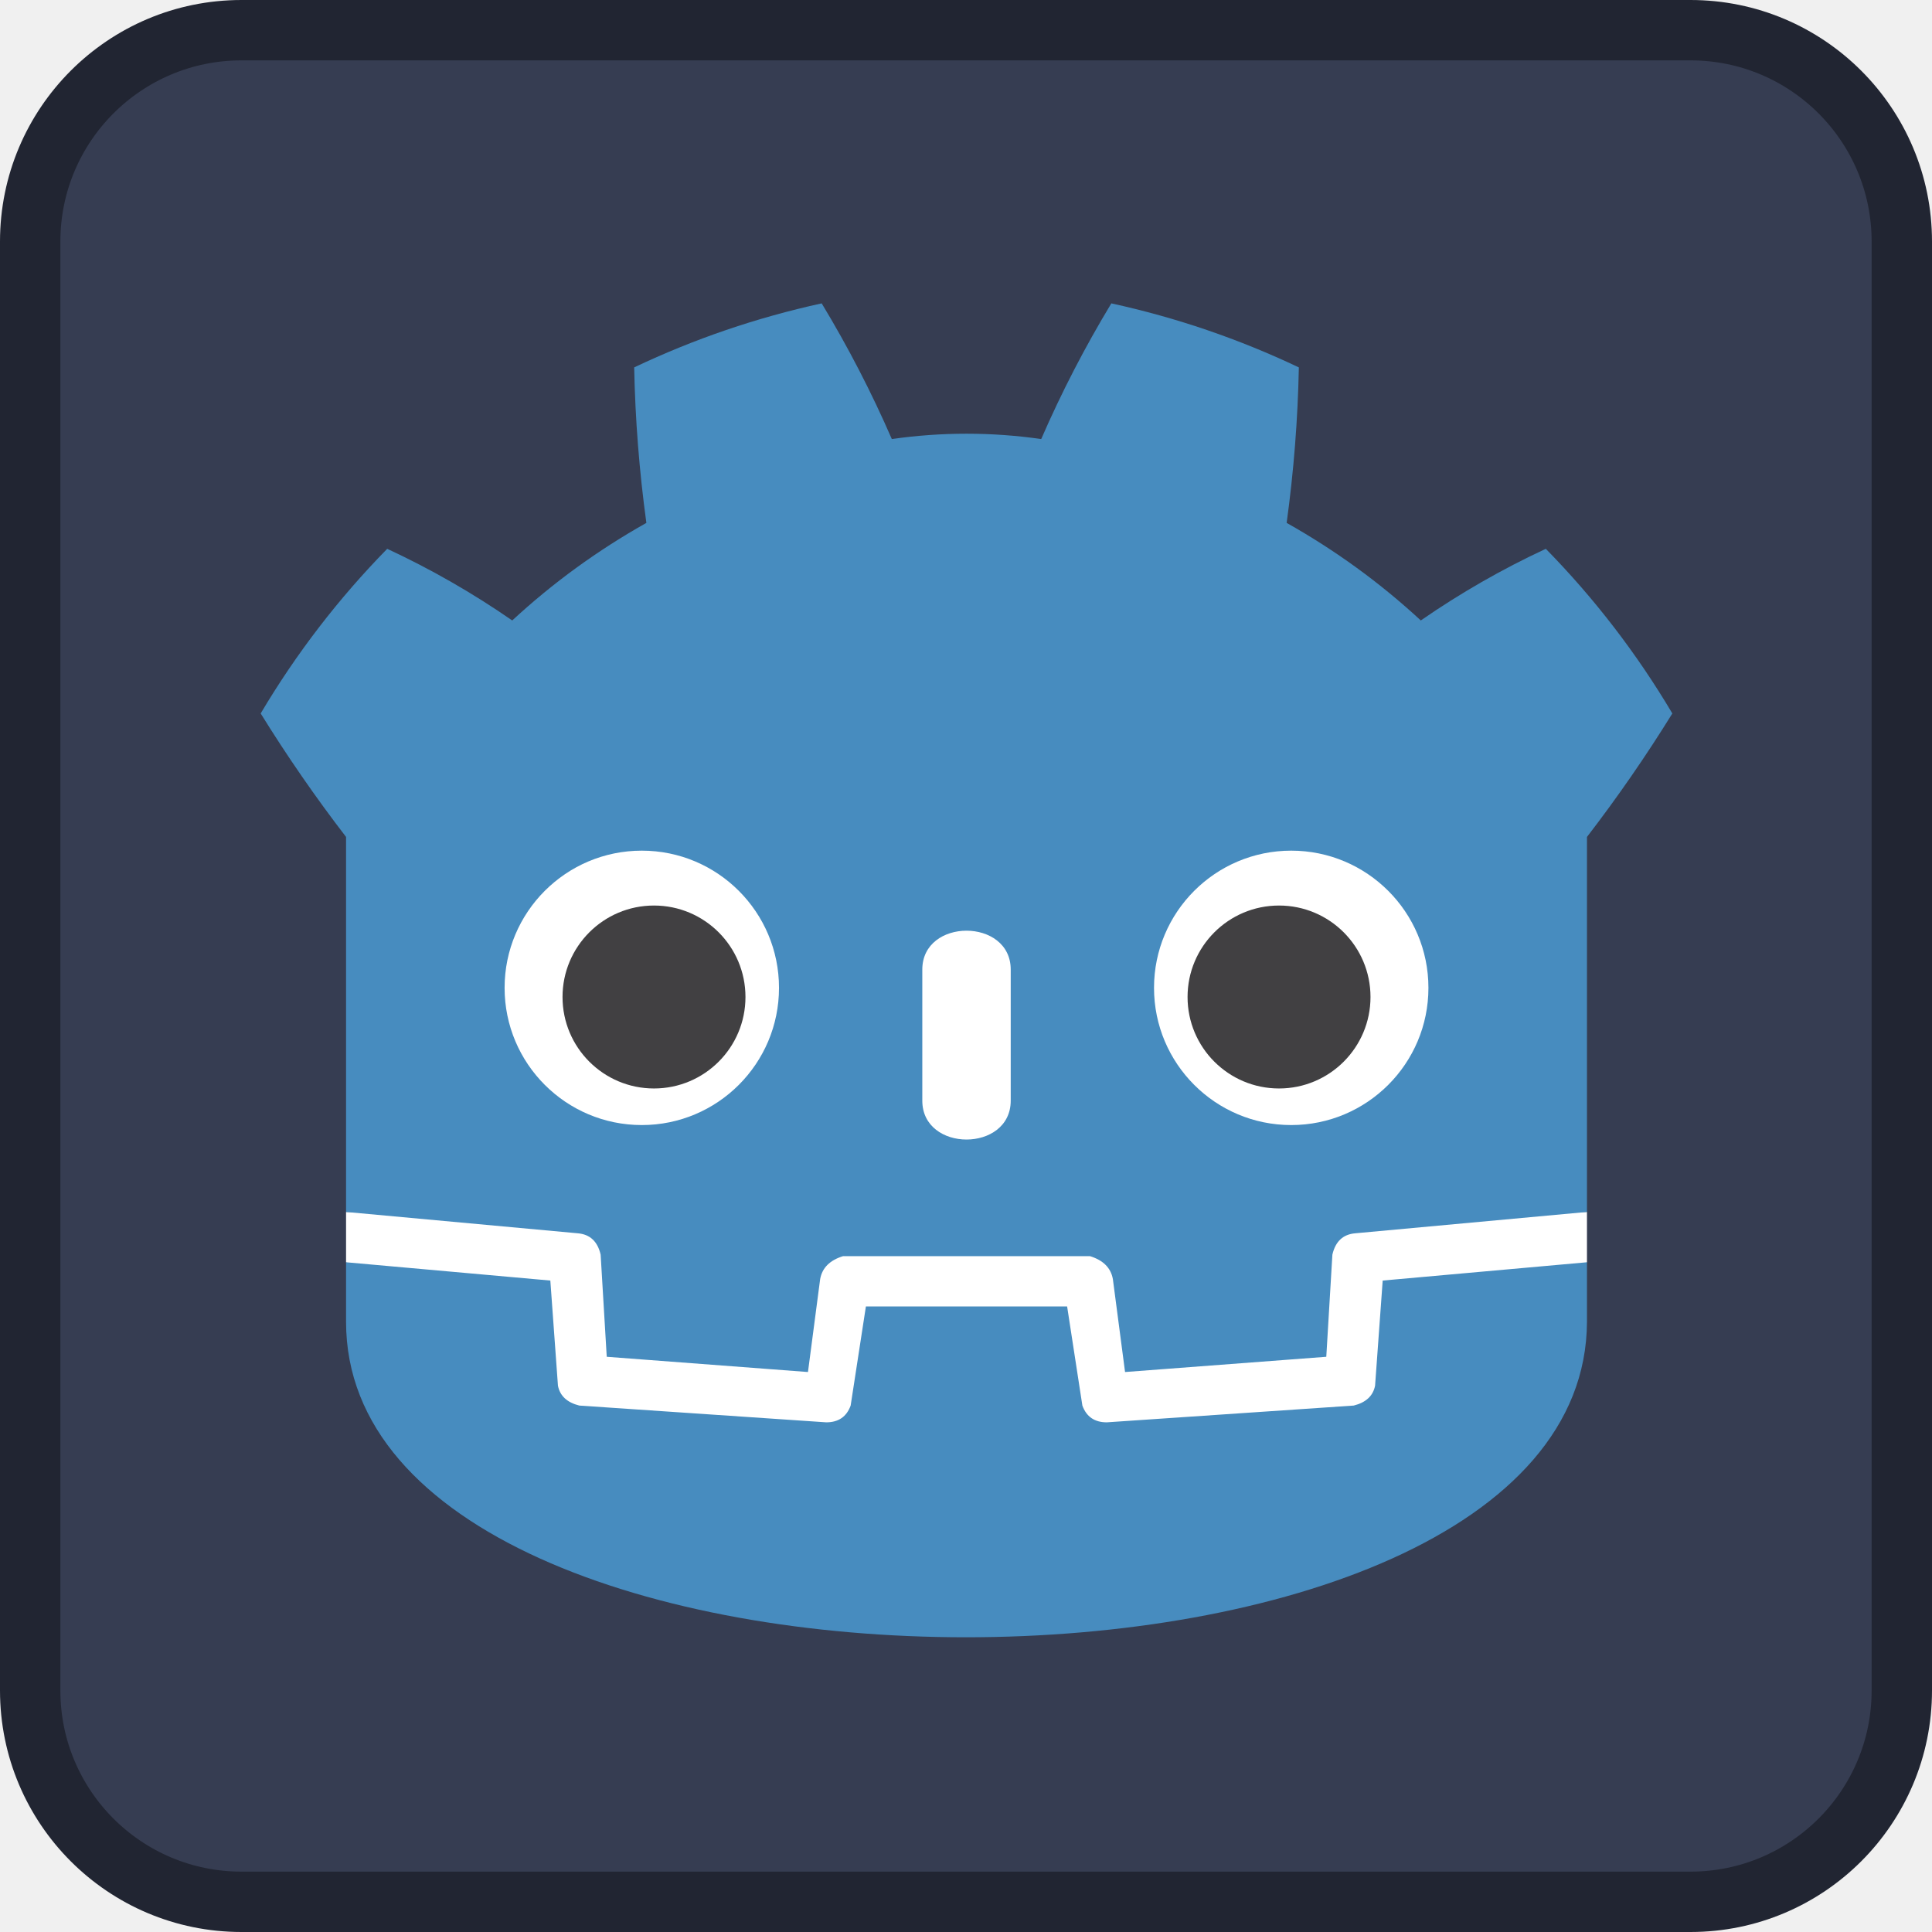
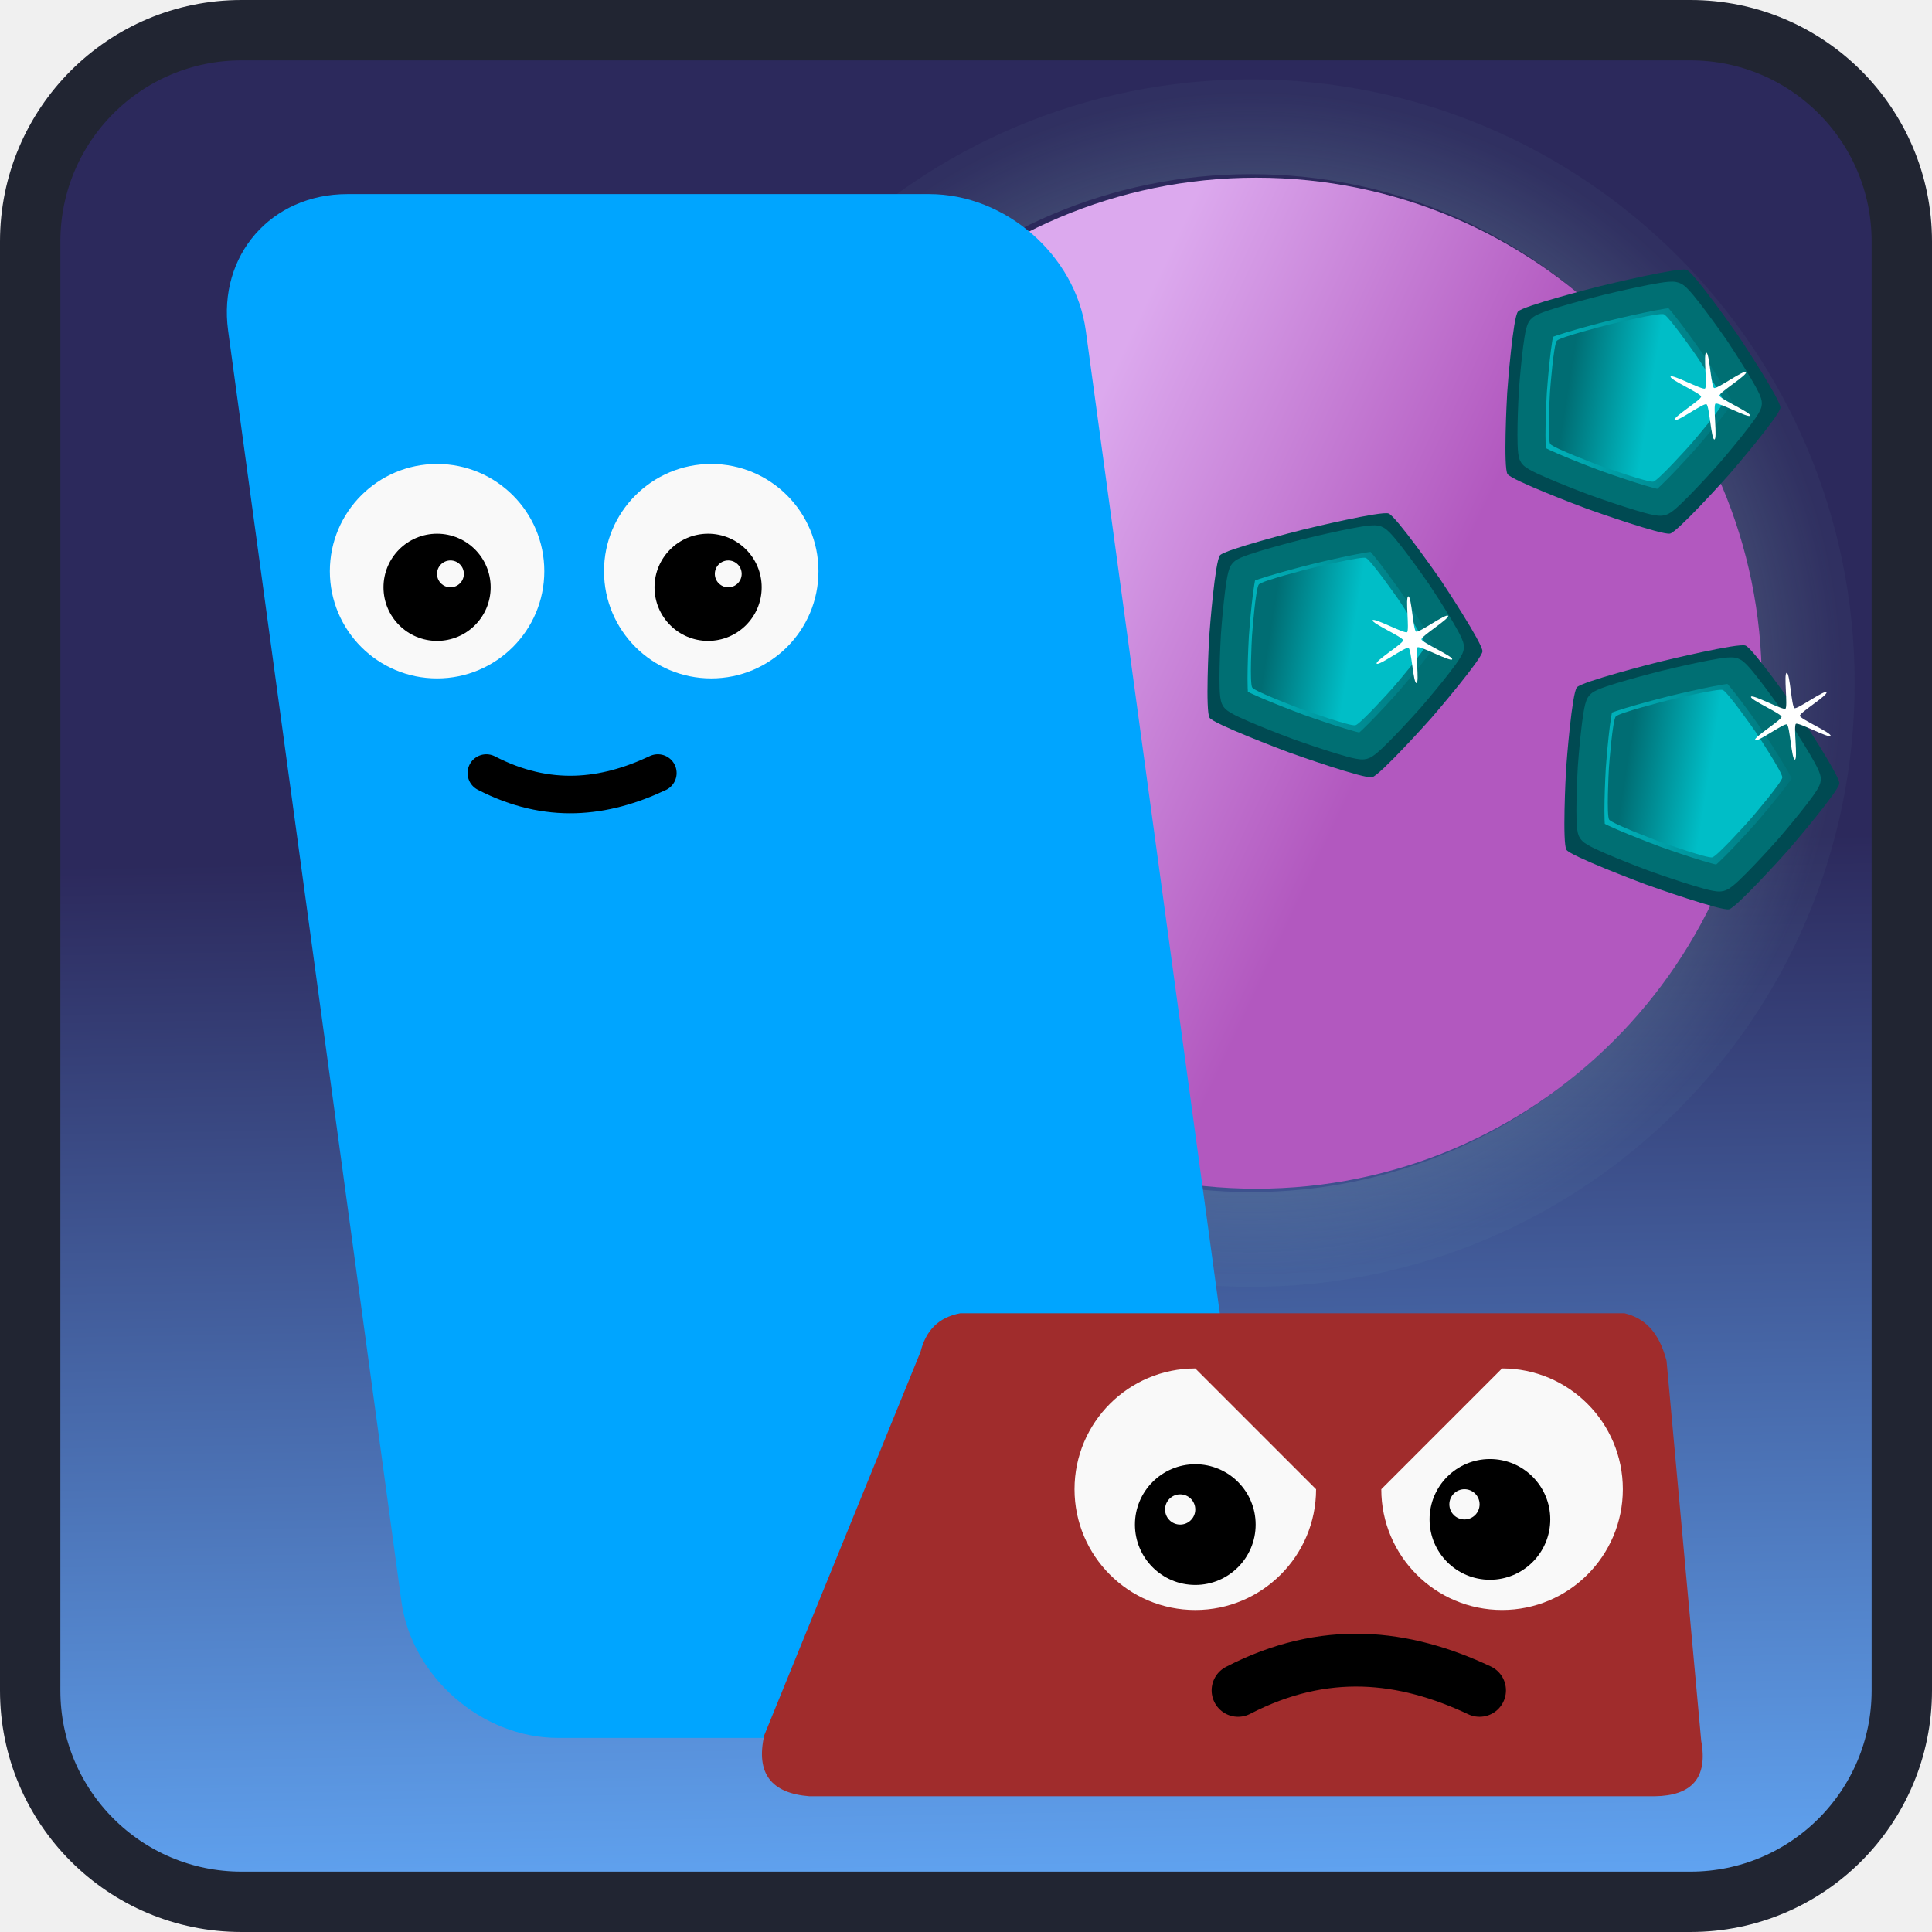
- <svg xmlns="http://www.w3.org/2000/svg" height="128" width="128">
-   <rect x="2" y="2" width="124" height="124" rx="14" fill="#363d52" stroke="#212532" stroke-width="4" />
-   <g transform="scale(.101) translate(122 122)">
-     <g fill="#fff">
-       <path d="M105 673v33q407 354 814 0v-33z" />
-       <path d="m105 673 152 14q12 1 15 14l4 67 132 10 8-61q2-11 15-15h162q13 4 15 15l8 61 132-10 4-67q3-13 15-14l152-14V427q30-39 56-81-35-59-83-108-43 20-82 47-40-37-88-64 7-51 8-102-59-28-123-42-26 43-46 89-49-7-98 0-20-46-46-89-64 14-123 42 1 51 8 102-48 27-88 64-39-27-82-47-48 49-83 108 26 42 56 81zm0 33v39c0 276 813 276 814 0v-39l-134 12-5 69q-2 10-14 13l-162 11q-12 0-16-11l-10-65H446l-10 65q-4 11-16 11l-162-11q-12-3-14-13l-5-69z" fill="#478cbf" />
-       <path d="M483 600c0 34 58 34 58 0v-86c0-34-58-34-58 0z" />
-       <circle cx="725" cy="526" r="90" />
-       <circle cx="299" cy="526" r="90" />
+ <svg xmlns="http://www.w3.org/2000/svg" xmlns:xlink="http://www.w3.org/1999/xlink" height="128" width="128" version="1.1" id="svg7">
+   <defs id="defs7">
+     <linearGradient id="linearGradient7">
+       <stop style="stop-color:#2c295c;stop-opacity:1;" offset="0" id="stop7" />
+       <stop style="stop-color:#61a5f3;stop-opacity:1;" offset="1" id="stop8" />
+     </linearGradient>
+     <linearGradient xlink:href="#linearGradient7" id="linearGradient8" x1="69.204" y1="56.209" x2="70.458" y2="126" gradientUnits="userSpaceOnUse" />
+     <linearGradient xlink:href="#linearGradient42" id="linearGradient14" x1="228.272" y1="203.356" x2="247.259" y2="203.356" gradientUnits="userSpaceOnUse" />
+     <linearGradient id="linearGradient42">
+       <stop style="stop-color:#00b9c2;stop-opacity:1;" offset="0" id="stop41" />
+       <stop style="stop-color:#006d73;stop-opacity:1;" offset="1" id="stop42" />
+     </linearGradient>
+     <linearGradient xlink:href="#linearGradient13" id="linearGradient15" gradientUnits="userSpaceOnUse" x1="239.07" y1="204.665" x2="230.388" y2="203.392" />
+     <linearGradient id="linearGradient13">
+       <stop style="stop-color:#00bec7;stop-opacity:1;" offset="0" id="stop13" />
+       <stop style="stop-color:#006d73;stop-opacity:1;" offset="1" id="stop14" />
+     </linearGradient>
+     <linearGradient xlink:href="#linearGradient42" id="linearGradient14-9" x1="228.272" y1="203.356" x2="247.259" y2="203.356" gradientUnits="userSpaceOnUse" />
+     <linearGradient xlink:href="#linearGradient13" id="linearGradient15-7" gradientUnits="userSpaceOnUse" x1="239.07" y1="204.665" x2="230.388" y2="203.392" />
+     <linearGradient xlink:href="#linearGradient42" id="linearGradient14-4" x1="228.272" y1="203.356" x2="247.259" y2="203.356" gradientUnits="userSpaceOnUse" />
+     <linearGradient xlink:href="#linearGradient13" id="linearGradient15-8" gradientUnits="userSpaceOnUse" x1="239.07" y1="204.665" x2="230.388" y2="203.392" />
+     <radialGradient xlink:href="#linearGradient50" id="radialGradient53" cx="329.437" cy="68.27" fx="329.437" fy="68.27" r="55.412" gradientTransform="matrix(1.074337,0,0,1.074337,-24.26663,-5.4296)" gradientUnits="userSpaceOnUse" />
+     <linearGradient id="linearGradient50">
+       <stop style="stop-color:#edebeb;stop-opacity:1;" offset="0" id="stop49" />
+       <stop style="stop-color:#7db9bd;stop-opacity:0.047;" offset="1" id="stop50" />
+     </linearGradient>
+     <linearGradient xlink:href="#linearGradient21" id="linearGradient2" x1="309.033" y1="50.8" x2="345.017" y2="67.733" gradientUnits="userSpaceOnUse" />
+     <linearGradient id="linearGradient21">
+       <stop style="stop-color:#dca9ee;stop-opacity:1;" offset="0" id="stop21" />
+       <stop style="stop-color:#b258bf;stop-opacity:1;" offset="1" id="stop22" />
+     </linearGradient>
+   </defs>
+   <rect x="2" y="2" width="124" height="124" rx="14" fill="#363d52" stroke="#212532" stroke-width="4" id="rect1" style="fill:url(#linearGradient8)" />
+   <g id="layer12" style="display:inline" transform="matrix(0.6592797,0,0,0.6592797,-134.4616,0.4835045)">
+     <ellipse style="fill:none;stroke:url(#radialGradient53);stroke-width:9.525;stroke-linecap:round;stroke-linejoin:round;stroke-dasharray:none" id="path20-8" ry="55.91" rx="55.91" cy="67.915" cx="329.66" />
+     <ellipse style="display:inline;fill:url(#linearGradient2);stroke:none;stroke-width:1.917;stroke-linecap:round;stroke-linejoin:round;stroke-dasharray:none" id="path20" ry="50.8" rx="50.8" cy="67.924" cx="330.2" />
+   </g>
+   <g id="g12" style="display:inline" transform="matrix(-2.684544,0,0,2.684544,640.2246,-610.7711)">
+     <rect style="display:inline;fill:#00a5ff;fill-opacity:1;stroke:none;stroke-width:1.063;stroke-linecap:round;stroke-linejoin:round;stroke-dasharray:none;stroke-opacity:1" id="rect4" width="21.167" height="38.453" x="243.826" y="234.454" ry="3.402" transform="matrix(1,0,-0.1351132,0.9908302,0,0)" />
+     <g id="g6" transform="matrix(1.25,0,0,1.25,-50.23369,-58.29472)" style="display:inline">
+       <circle style="fill:#f9f9f9;stroke:none;stroke-width:0.7;stroke-linecap:round;stroke-linejoin:round" id="circle4" cx="216.933" cy="239.924" r="2.117" />
+       <circle style="fill:#000000;stroke:none;stroke-width:0.35;stroke-linecap:round;stroke-linejoin:round" id="circle5" cx="216.995" cy="240.242" r="1.058" />
+       <circle style="fill:#f9f9f9;stroke:none;stroke-width:0.087;stroke-linecap:round;stroke-linejoin:round" id="circle6" cx="216.597" cy="239.977" r="0.265" />
    </g>
-     <g fill="#414042">
-       <circle cx="307" cy="532" r="60" />
-       <circle cx="717" cy="532" r="60" />
+     <g id="g11" transform="matrix(1.25,0,0,1.25,-51.43629,-58.29472)" style="display:inline">
+       <circle style="fill:#f9f9f9;stroke:none;stroke-width:0.7;stroke-linecap:round;stroke-linejoin:round" id="circle7" cx="223.308" cy="239.924" r="2.117" />
+       <circle style="fill:#000000;stroke:none;stroke-width:0.35;stroke-linecap:round;stroke-linejoin:round" id="circle8" cx="223.308" cy="240.242" r="1.058" />
+       <circle style="fill:#f9f9f9;stroke:none;stroke-width:0.087;stroke-linecap:round;stroke-linejoin:round" id="circle9" cx="223.044" cy="239.977" r="0.265" />
+     </g>
+     <path style="display:inline;fill:none;stroke:#000000;stroke-width:0.926;stroke-linecap:round;stroke-linejoin:miter;stroke-dasharray:none;stroke-opacity:1" d="m 222.25,246.592 c 1.325,0.624 2.714,0.785 4.233,0" id="path12" />
+   </g>
+   <g id="g79" style="display:inline" transform="matrix(3.779528,0,0,3.779528,-1038.375,-904.9922)">
+     <path style="fill:#a02c2c;fill-opacity:1;stroke:none;stroke-width:0.529;stroke-linecap:butt;stroke-linejoin:miter;stroke-dasharray:none;stroke-opacity:1" d="m 288.925,270.933 h 14.817 c 0.645,-0.009 0.936,-0.316 0.816,-0.97 l -0.608,-6.664 c -0.144,-0.546 -0.416,-0.754 -0.737,-0.833 h -11.642 c -0.39,0.072 -0.607,0.312 -0.698,0.676 l -2.739,6.721 c -0.152,0.671 0.124,1.018 0.791,1.07 z" id="path72" />
+     <path style="display:inline;fill:none;stroke:#000000;stroke-width:0.926;stroke-linecap:round;stroke-linejoin:miter;stroke-dasharray:none;stroke-opacity:1" d="m 300.672,269.077 c -1.325,-0.624 -2.714,-0.785 -4.233,0" id="path73" />
+     <g id="g76" transform="translate(1.345905,0.96763)">
+       <path id="path74" style="display:inline;fill:#f9f9f9;stroke-width:0.7;stroke-linecap:round;stroke-linejoin:round" d="m 301.838,264.583 c 0,1.169 -0.948,2.117 -2.117,2.117 -1.169,0 -2.117,-0.948 -2.117,-2.117 l 2.117,-2.117 c 1.169,0 2.117,0.948 2.117,2.117 z" />
+       <g id="g75">
+         <circle style="display:inline;fill:#000000;stroke:none;stroke-width:0.35;stroke-linecap:round;stroke-linejoin:round" id="circle74" cx="299.508" cy="265.112" r="1.058" />
+         <circle style="display:inline;fill:#f9f9f9;stroke:none;stroke-width:0.087;stroke-linecap:round;stroke-linejoin:round" id="circle75" cx="299.062" cy="264.848" r="0.265" />
+       </g>
+     </g>
+     <g id="g78" transform="translate(2.222478)">
+       <path id="path76" style="display:inline;fill:#f9f9f9;stroke-width:0.7;stroke-linecap:round;stroke-linejoin:round" d="m 295.584,265.551 c 0,1.169 -0.948,2.117 -2.117,2.117 -1.169,0 -2.117,-0.948 -2.117,-2.117 0,-1.169 0.948,-2.117 2.117,-2.117 z" />
+       <g id="g77" transform="translate(0.1209066,0.9676309)">
+         <circle style="display:inline;fill:#000000;stroke:none;stroke-width:0.35;stroke-linecap:round;stroke-linejoin:round" id="circle76" cx="293.346" cy="265.203" r="1.058" />
+         <circle style="display:inline;fill:#f9f9f9;stroke:none;stroke-width:0.087;stroke-linecap:round;stroke-linejoin:round" id="circle77" cx="293.081" cy="264.938" r="0.265" />
+       </g>
+     </g>
+   </g>
+   <g id="layer7" style="display:inline" transform="matrix(1.414909,0,0,1.414909,-220.7308,-253.6691)">
+     <g id="g15" transform="matrix(1.270803,0,0,1.270803,-61.60463,-52.22927)" style="stroke-width:1;stroke-dasharray:none">
+       <path style="display:inline;fill:#004a52;fill-opacity:1;stroke:none;stroke-width:2.391;stroke-linecap:round;stroke-linejoin:round;stroke-dasharray:none;stroke-opacity:1" id="path11-0" d="m 243.589,208.534 c -0.335,0.408 -3.49,4.139 -4,4.273 -0.51,0.133 -5.098,-1.588 -5.589,-1.78 -0.491,-0.193 -5.038,-2.032 -5.323,-2.476 -0.285,-0.444 -0.056,-5.3 -0.024,-5.826 0.032,-0.526 0.39,-5.407 0.724,-5.815 0.333,-0.408 5.066,-1.704 5.577,-1.837 0.51,-0.133 5.247,-1.346 5.738,-1.155 0.491,0.191 3.195,4.291 3.479,4.735 0.283,0.444 2.852,4.613 2.823,5.139 -0.029,0.526 -3.07,4.334 -3.405,4.741 z" transform="matrix(0.5489137,0,0,0.5145064,101.2605,92.34749)" />
+       <path style="fill:url(#linearGradient14);stroke:#006f73;stroke-width:2.391;stroke-linecap:round;stroke-linejoin:round;stroke-dasharray:none;stroke-opacity:1" id="path11" d="m 243.589,208.534 c -0.335,0.408 -3.49,4.139 -4,4.273 -0.51,0.133 -5.098,-1.588 -5.589,-1.78 -0.491,-0.193 -5.038,-2.032 -5.323,-2.476 -0.285,-0.444 -0.056,-5.3 -0.024,-5.826 0.032,-0.526 0.39,-5.407 0.724,-5.815 0.333,-0.408 5.066,-1.704 5.577,-1.837 0.51,-0.133 5.247,-1.346 5.738,-1.155 0.491,0.191 3.195,4.291 3.479,4.735 0.283,0.444 2.852,4.613 2.823,5.139 -0.029,0.526 -3.07,4.334 -3.405,4.741 z" transform="matrix(0.4319425,0,0,0.4048673,128.9518,114.5363)" />
+       <path style="fill:url(#linearGradient15);stroke:none;stroke-width:2.965;stroke-linecap:round;stroke-linejoin:round;stroke-dasharray:none;stroke-opacity:1" id="path11-6" d="m 243.589,208.534 c -0.335,0.408 -3.49,4.139 -4,4.273 -0.51,0.133 -5.098,-1.588 -5.589,-1.78 -0.491,-0.193 -5.038,-2.032 -5.323,-2.476 -0.285,-0.444 -0.056,-5.3 -0.024,-5.826 0.032,-0.526 0.39,-5.407 0.724,-5.815 0.333,-0.408 5.066,-1.704 5.577,-1.837 0.51,-0.133 5.247,-1.346 5.738,-1.155 0.491,0.191 3.195,4.291 3.479,4.735 0.283,0.444 2.852,4.613 2.823,5.139 -0.029,0.526 -3.07,4.334 -3.405,4.741 z" transform="matrix(0.3483781,0,0,0.3265409,148.69,130.4343)" />
+     </g>
+     <path style="fill:#ffffff;fill-opacity:1;stroke:none;stroke-width:0.212;stroke-linecap:round;stroke-linejoin:round;stroke-dasharray:none;stroke-opacity:1" id="path44" d="m 233.672,195.569 c -0.098,0.028 -0.305,1.081 -0.404,1.056 -0.099,-0.024 0.201,-1.051 0.127,-1.122 -0.073,-0.071 -1.088,0.272 -1.116,0.174 -0.028,-0.098 1.01,-0.353 1.035,-0.452 0.025,-0.099 -0.777,-0.804 -0.707,-0.877 0.07,-0.074 0.809,0.701 0.907,0.673 0.098,-0.028 0.311,-1.079 0.41,-1.055 0.099,0.024 -0.207,1.052 -0.133,1.122 0.073,0.07 1.093,-0.274 1.122,-0.176 0.029,0.098 -1.016,0.356 -1.04,0.455 -0.024,0.099 0.783,0.807 0.712,0.88 -0.071,0.073 -0.815,-0.706 -0.913,-0.678 z" transform="matrix(1.411444,-0.4378791,0.4913249,1.419476,-189.5718,22.89871)" />
+     <g id="layer7-8" style="display:inline" transform="translate(3.766671,14.99167)">
+       <g id="g15-3" transform="matrix(1.270803,0,0,1.270803,-62.61106,-49.62751)" style="stroke-width:1;stroke-dasharray:none">
+         <path style="display:inline;fill:#004a52;fill-opacity:1;stroke:none;stroke-width:2.391;stroke-linecap:round;stroke-linejoin:round;stroke-dasharray:none;stroke-opacity:1" id="path11-0-7" d="m 243.589,208.534 c -0.335,0.408 -3.49,4.139 -4,4.273 -0.51,0.133 -5.098,-1.588 -5.589,-1.78 -0.491,-0.193 -5.038,-2.032 -5.323,-2.476 -0.285,-0.444 -0.056,-5.3 -0.024,-5.826 0.032,-0.526 0.39,-5.407 0.724,-5.815 0.333,-0.408 5.066,-1.704 5.577,-1.837 0.51,-0.133 5.247,-1.346 5.738,-1.155 0.491,0.191 3.195,4.291 3.479,4.735 0.283,0.444 2.852,4.613 2.823,5.139 -0.029,0.526 -3.07,4.334 -3.405,4.741 z" transform="matrix(0.5489137,0,0,0.5145064,101.2605,92.34749)" />
+         <path style="fill:url(#linearGradient14-9);stroke:#006f73;stroke-width:2.391;stroke-linecap:round;stroke-linejoin:round;stroke-dasharray:none;stroke-opacity:1" id="path11-1" d="m 243.589,208.534 c -0.335,0.408 -3.49,4.139 -4,4.273 -0.51,0.133 -5.098,-1.588 -5.589,-1.78 -0.491,-0.193 -5.038,-2.032 -5.323,-2.476 -0.285,-0.444 -0.056,-5.3 -0.024,-5.826 0.032,-0.526 0.39,-5.407 0.724,-5.815 0.333,-0.408 5.066,-1.704 5.577,-1.837 0.51,-0.133 5.247,-1.346 5.738,-1.155 0.491,0.191 3.195,4.291 3.479,4.735 0.283,0.444 2.852,4.613 2.823,5.139 -0.029,0.526 -3.07,4.334 -3.405,4.741 z" transform="matrix(0.4319425,0,0,0.4048673,128.9518,114.5363)" />
+         <path style="fill:url(#linearGradient15-7);stroke:none;stroke-width:2.965;stroke-linecap:round;stroke-linejoin:round;stroke-dasharray:none;stroke-opacity:1" id="path11-6-3" d="m 243.589,208.534 c -0.335,0.408 -3.49,4.139 -4,4.273 -0.51,0.133 -5.098,-1.588 -5.589,-1.78 -0.491,-0.193 -5.038,-2.032 -5.323,-2.476 -0.285,-0.444 -0.056,-5.3 -0.024,-5.826 0.032,-0.526 0.39,-5.407 0.724,-5.815 0.333,-0.408 5.066,-1.704 5.577,-1.837 0.51,-0.133 5.247,-1.346 5.738,-1.155 0.491,0.191 3.195,4.291 3.479,4.735 0.283,0.444 2.852,4.613 2.823,5.139 -0.029,0.526 -3.07,4.334 -3.405,4.741 z" transform="matrix(0.3483781,0,0,0.3265409,148.69,130.4343)" />
+       </g>
+       <path style="fill:#ffffff;fill-opacity:1;stroke:none;stroke-width:0.212;stroke-linecap:round;stroke-linejoin:round;stroke-dasharray:none;stroke-opacity:1" id="path44-2" d="m 233.672,195.569 c -0.098,0.028 -0.305,1.081 -0.404,1.056 -0.099,-0.024 0.201,-1.051 0.127,-1.122 -0.073,-0.071 -1.088,0.272 -1.116,0.174 -0.028,-0.098 1.01,-0.353 1.035,-0.452 0.025,-0.099 -0.777,-0.804 -0.707,-0.877 0.07,-0.074 0.809,0.701 0.907,0.673 0.098,-0.028 0.311,-1.079 0.41,-1.055 0.099,0.024 -0.207,1.052 -0.133,1.122 0.073,0.07 1.093,-0.274 1.122,-0.176 0.029,0.098 -1.016,0.356 -1.04,0.455 -0.024,0.099 0.783,0.807 0.712,0.88 -0.071,0.073 -0.815,-0.706 -0.913,-0.678 z" transform="matrix(1.411444,-0.4378791,0.4913249,1.419476,-189.5718,22.89871)" />
+       <g id="layer7-7" style="display:inline" transform="translate(-17.71841,-3.582359)">
+         <g id="g15-7" transform="matrix(1.270803,0,0,1.270803,-61.60463,-52.22927)" style="stroke-width:1;stroke-dasharray:none">
+           <path style="display:inline;fill:#004a52;fill-opacity:1;stroke:none;stroke-width:2.391;stroke-linecap:round;stroke-linejoin:round;stroke-dasharray:none;stroke-opacity:1" id="path11-0-4" d="m 243.589,208.534 c -0.335,0.408 -3.49,4.139 -4,4.273 -0.51,0.133 -5.098,-1.588 -5.589,-1.78 -0.491,-0.193 -5.038,-2.032 -5.323,-2.476 -0.285,-0.444 -0.056,-5.3 -0.024,-5.826 0.032,-0.526 0.39,-5.407 0.724,-5.815 0.333,-0.408 5.066,-1.704 5.577,-1.837 0.51,-0.133 5.247,-1.346 5.738,-1.155 0.491,0.191 3.195,4.291 3.479,4.735 0.283,0.444 2.852,4.613 2.823,5.139 -0.029,0.526 -3.07,4.334 -3.405,4.741 z" transform="matrix(0.5489137,0,0,0.5145064,101.2605,92.34749)" />
+           <path style="fill:url(#linearGradient14-4);stroke:#006f73;stroke-width:2.391;stroke-linecap:round;stroke-linejoin:round;stroke-dasharray:none;stroke-opacity:1" id="path11-64" d="m 243.589,208.534 c -0.335,0.408 -3.49,4.139 -4,4.273 -0.51,0.133 -5.098,-1.588 -5.589,-1.78 -0.491,-0.193 -5.038,-2.032 -5.323,-2.476 -0.285,-0.444 -0.056,-5.3 -0.024,-5.826 0.032,-0.526 0.39,-5.407 0.724,-5.815 0.333,-0.408 5.066,-1.704 5.577,-1.837 0.51,-0.133 5.247,-1.346 5.738,-1.155 0.491,0.191 3.195,4.291 3.479,4.735 0.283,0.444 2.852,4.613 2.823,5.139 -0.029,0.526 -3.07,4.334 -3.405,4.741 z" transform="matrix(0.4319425,0,0,0.4048673,128.9518,114.5363)" />
+           <path style="fill:url(#linearGradient15-8);stroke:none;stroke-width:2.965;stroke-linecap:round;stroke-linejoin:round;stroke-dasharray:none;stroke-opacity:1" id="path11-6-0" d="m 243.589,208.534 c -0.335,0.408 -3.49,4.139 -4,4.273 -0.51,0.133 -5.098,-1.588 -5.589,-1.78 -0.491,-0.193 -5.038,-2.032 -5.323,-2.476 -0.285,-0.444 -0.056,-5.3 -0.024,-5.826 0.032,-0.526 0.39,-5.407 0.724,-5.815 0.333,-0.408 5.066,-1.704 5.577,-1.837 0.51,-0.133 5.247,-1.346 5.738,-1.155 0.491,0.191 3.195,4.291 3.479,4.735 0.283,0.444 2.852,4.613 2.823,5.139 -0.029,0.526 -3.07,4.334 -3.405,4.741 z" transform="matrix(0.3483781,0,0,0.3265409,148.69,130.4343)" />
+         </g>
+         <path style="fill:#ffffff;fill-opacity:1;stroke:none;stroke-width:0.212;stroke-linecap:round;stroke-linejoin:round;stroke-dasharray:none;stroke-opacity:1" id="path44-0" d="m 233.672,195.569 c -0.098,0.028 -0.305,1.081 -0.404,1.056 -0.099,-0.024 0.201,-1.051 0.127,-1.122 -0.073,-0.071 -1.088,0.272 -1.116,0.174 -0.028,-0.098 1.01,-0.353 1.035,-0.452 0.025,-0.099 -0.777,-0.804 -0.707,-0.877 0.07,-0.074 0.809,0.701 0.907,0.673 0.098,-0.028 0.311,-1.079 0.41,-1.055 0.099,0.024 -0.207,1.052 -0.133,1.122 0.073,0.07 1.093,-0.274 1.122,-0.176 0.029,0.098 -1.016,0.356 -1.04,0.455 -0.024,0.099 0.783,0.807 0.712,0.88 -0.071,0.073 -0.815,-0.706 -0.913,-0.678 z" transform="matrix(1.411444,-0.4378791,0.4913249,1.419476,-189.5718,22.89871)" />
+       </g>
    </g>
  </g>
</svg>
